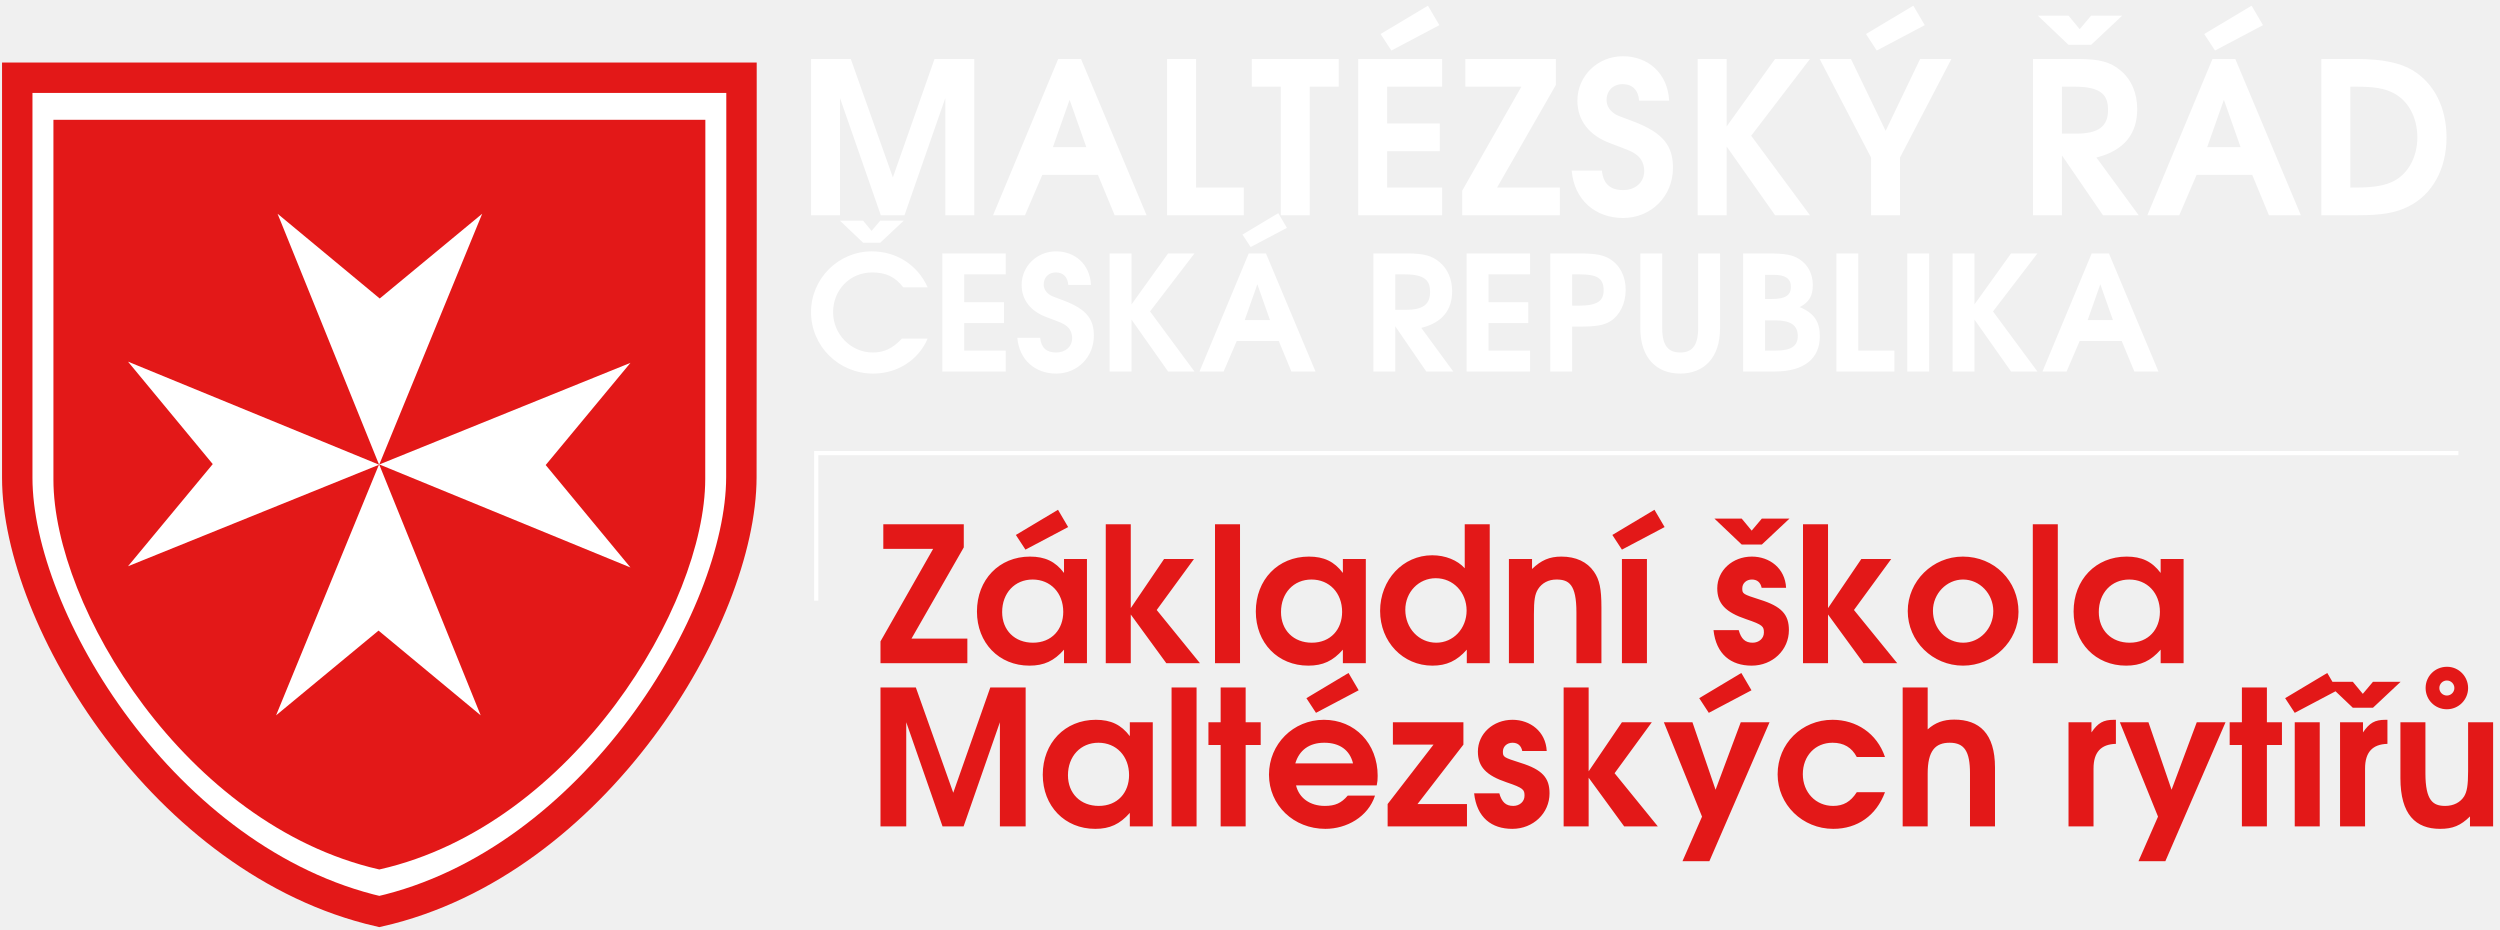
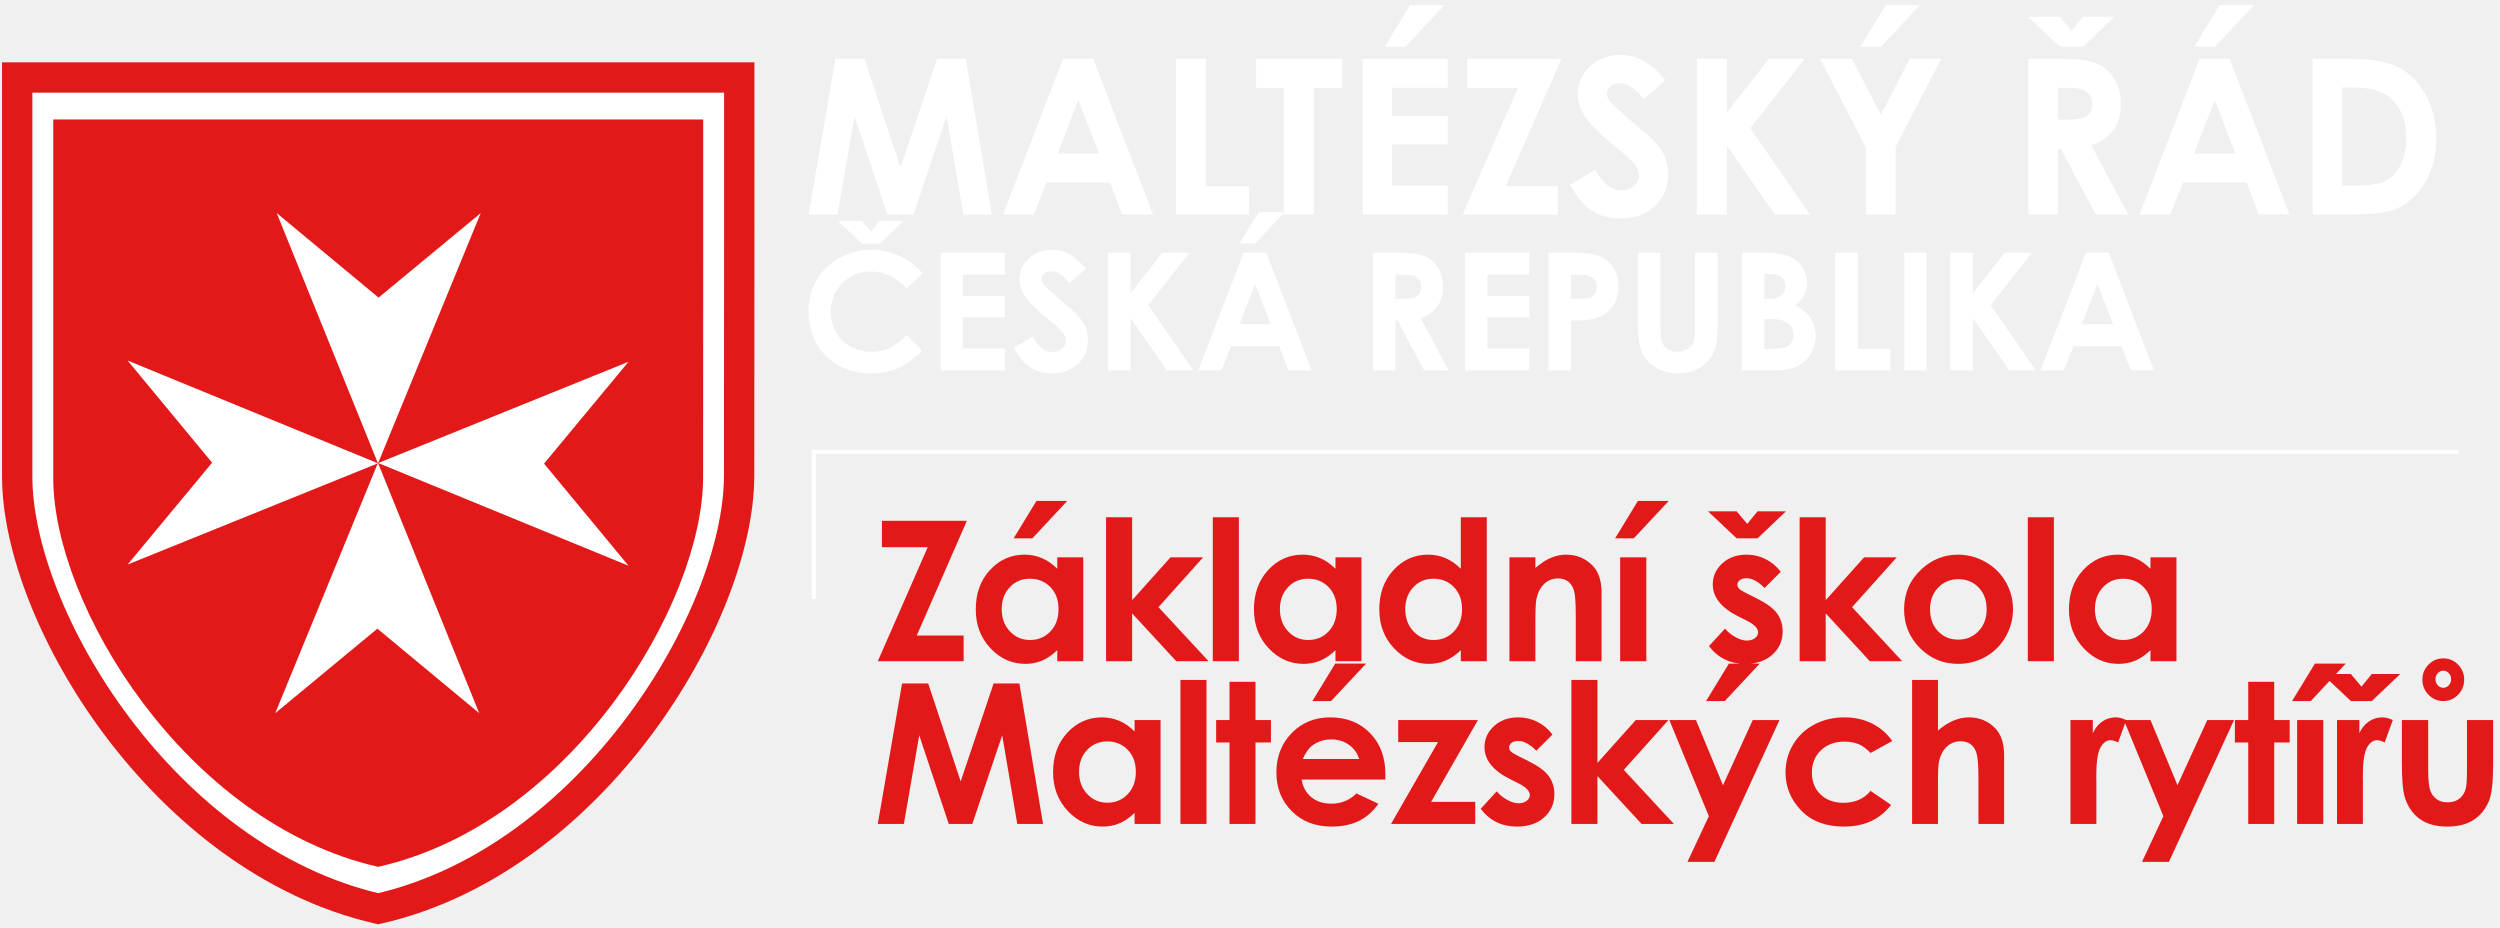
- <svg xmlns="http://www.w3.org/2000/svg" viewBox="-0.5 -8.91 364.30 135.51" width="364.30" height="135.51" role="img">
+ <svg xmlns="http://www.w3.org/2000/svg" viewBox="-0.5 -8.91 365.41 135.51" width="365.41" height="135.51" role="img">
  <g transform="translate(-113.9 -228.2)">
    <path fill-rule="nonzero" fill="#fff" d="M 168.676 352.117 C 200.066 344.965 221.41 309.176 221.438 288.828 C 221.473 264.148 221.457 230.609 221.457 230.609 L 115.91 230.609 C 115.91 230.609 115.902 263.938 115.91 288.914 C 115.914 309.433 137.351 344.914 168.676 352.117 " />
    <path fill="none" stroke-width="4.439" stroke-linejoin="miter" stroke="#e31818" d="M 0.001 -0.001 C 31.43 7.16 52.799 42.992 52.827 63.364 C 52.862 88.074 52.846 121.654 52.846 121.654 L -52.829 121.654 C -52.829 121.654 -52.837 88.285 -52.829 63.279 C -52.825 42.734 -31.361 7.21 0.001 -0.001 Z M 0.001 -0.001 " transform="matrix(0.9987, 0, 0, -0.9987, 168.6748, 352.1157)" />
    <path fill-rule="nonzero" fill="#e31818" d="M 168.676 345.535 C 196.668 339.16 215.699 307.246 215.726 289.101 C 215.754 267.094 215.742 237.188 215.742 237.188 L 121.625 237.188 C 121.625 237.188 121.621 266.91 121.625 289.183 C 121.633 307.476 140.746 339.113 168.676 345.535 " />
    <path fill="none" stroke-width="0.89" stroke-linejoin="miter" stroke="#e31818" d="M -0.001 0.002 C 28.025 6.384 47.08 38.337 47.107 56.504 C 47.134 78.538 47.123 108.481 47.123 108.481 L -47.109 108.481 C -47.109 108.481 -47.113 78.722 -47.109 56.422 C -47.101 38.106 -27.965 6.431 -0.001 0.002 Z M -0.001 0.002 " transform="matrix(0.9987, 0, 0, -0.9987, 168.6768, 345.5367)" />
    <path fill-rule="nonzero" fill="#fff" d="M 168.644 286.941 L 153.629 323.531 L 168.559 311.18 L 183.445 323.531 L 168.644 286.941 " />
    <path fill-rule="nonzero" fill="#fff" d="M 168.648 287.027 L 183.664 250.438 L 168.734 262.789 L 153.848 250.438 L 168.648 287.027 " />
    <path fill-rule="nonzero" fill="#fff" d="M 168.68 286.969 L 205.269 301.984 L 192.918 287.055 L 205.269 272.164 L 168.68 286.969 " />
    <path fill-rule="nonzero" fill="#fff" d="M 168.644 287.008 L 132.051 271.988 L 144.402 286.918 L 132.051 301.805 L 168.644 287.008 " />
  </g>
-   <path fill="#fff" d="M117.684 22.455H121.905V5.385L127.852 22.455H131.302L137.249 5.385V22.455H141.47V-0.315H135.678L129.608 16.94L123.476 -0.315H117.684ZM144.209 22.455H148.862L151.389 16.57H159.492L161.926 22.455H166.579L157.027 -0.315H153.7ZM152.929 12.534 155.363 5.632 157.798 12.534ZM169.565 22.455H180.749V18.419H173.786V-0.315H169.565ZM181.917 3.721H186.138V22.455H190.359V3.721H194.581V-0.315H181.917ZM197.412 22.455H209.644V18.419H201.633V13.119H209.306V9.083H201.633V3.721H209.644V-0.315H197.412ZM200.678 -3.951 202.25 -1.547 209.244 -5.245 207.58 -8.079ZM212.569 22.455H226.804V18.419H217.653L226.218 3.475V-0.315H213.031V3.721H221.196L212.569 18.881ZM228.526 15.954C228.896 20.267 232.008 22.856 236.013 22.856C240.111 22.856 243.285 19.682 243.285 15.553C243.285 12.472 242.022 10.469 237.4 8.744C235.243 7.943 235.181 7.912 234.873 7.727C234.041 7.203 233.61 6.495 233.61 5.663C233.61 4.307 234.565 3.352 235.952 3.352C237.369 3.352 238.232 4.214 238.355 5.755H242.73C242.514 1.75 239.649 -0.715 235.982 -0.715C232.316 -0.715 229.358 2.15 229.358 5.755C229.358 8.62 231.053 10.808 234.103 11.948C237.123 13.088 237.369 13.181 238.047 13.704C238.725 14.228 239.094 15.091 239.094 16.015C239.094 17.648 237.831 18.788 236.013 18.788C234.134 18.788 233.117 17.864 232.932 15.954ZM246.887 22.455H251.108V12.441L258.164 22.455H263.248L254.682 10.87L263.248 -0.315H258.164L251.108 9.514V-0.315H246.887ZM264.662 -0.315 272.149 14.043V22.455H276.37V14.043L283.858 -0.315H279.298L274.275 10.161L269.222 -0.315ZM271.41 -3.951 272.981 -1.547 279.976 -5.245 278.312 -8.079ZM295.745 22.455H299.966V13.735L305.944 22.455H311.151L304.988 14.043C309.087 13.027 310.935 10.531 310.935 6.987C310.935 4.677 310.103 2.705 308.532 1.38C307.053 0.117 305.42 -0.315 302.308 -0.315H295.745ZM296.454 -6.631 300.921 -2.379H304.218L308.748 -6.631H304.218L302.554 -4.659L300.921 -6.631ZM299.966 10.562V3.721H301.846C305.851 3.721 306.683 5.077 306.683 7.111C306.683 9.514 305.297 10.562 302.031 10.562ZM312.411 22.455H317.064L319.59 16.57H327.694L330.128 22.455H334.781L325.229 -0.315H321.901ZM320.7 -3.951 322.271 -1.547 329.265 -5.245 327.601 -8.079ZM321.131 12.534 323.565 5.632 325.999 12.534ZM337.766 22.455H343.066C346.517 22.455 348.581 22.116 350.43 21.192C353.942 19.466 356.007 15.707 356.007 11.116C356.007 6.803 354.22 3.228 351.046 1.318C349.259 0.24 346.548 -0.315 342.973 -0.315H337.766ZM341.987 18.419V3.721H342.819C345.5 3.721 346.948 3.968 348.273 4.646C350.43 5.755 351.755 8.189 351.755 11.116C351.755 13.858 350.491 16.293 348.458 17.402C347.195 18.11 345.438 18.419 342.912 18.419Z M117.684 36.565C117.684 41.524 121.711 45.529 126.74 45.529C130.256 45.529 133.329 43.573 134.679 40.43H130.931C129.534 41.897 128.323 42.456 126.671 42.456C123.504 42.456 120.897 39.801 120.897 36.588C120.897 33.352 123.318 30.791 126.601 30.791C128.603 30.791 129.953 31.443 131.117 32.956H134.679C133.166 29.627 130.07 27.718 126.531 27.718C121.665 27.718 117.684 31.699 117.684 36.565ZM121.898 23.248 125.274 26.461H127.765L131.187 23.248H127.765L126.507 24.738L125.274 23.248ZM136.812 45.226H146.055V42.176H140.002V38.172H145.799V35.122H140.002V31.07H146.055V28.021H136.812ZM147.745 40.314C148.025 43.573 150.376 45.529 153.403 45.529C156.5 45.529 158.898 43.131 158.898 40.011C158.898 37.683 157.943 36.169 154.451 34.865C152.821 34.26 152.774 34.237 152.542 34.097C151.913 33.701 151.587 33.166 151.587 32.537C151.587 31.513 152.309 30.791 153.357 30.791C154.428 30.791 155.079 31.443 155.173 32.607H158.479C158.316 29.581 156.15 27.718 153.38 27.718C150.609 27.718 148.374 29.883 148.374 32.607C148.374 34.772 149.655 36.425 151.96 37.287C154.241 38.148 154.428 38.218 154.94 38.614C155.452 39.01 155.731 39.662 155.731 40.36C155.731 41.594 154.777 42.456 153.403 42.456C151.983 42.456 151.214 41.757 151.075 40.314ZM161.193 45.226H164.383V37.659L169.715 45.226H173.556L167.084 36.472L173.556 28.021H169.715L164.383 35.448V28.021H161.193ZM174.292 45.226H177.807L179.717 40.779H185.84L187.679 45.226H191.195L183.977 28.021H181.463ZM180.555 25.273 181.742 27.089 187.027 24.295 185.77 22.154ZM180.881 37.729 182.72 32.514 184.559 37.729ZM199.627 45.226H202.817V38.637L207.334 45.226H211.269L206.612 38.87C209.709 38.102 211.106 36.216 211.106 33.538C211.106 31.792 210.477 30.302 209.29 29.301C208.172 28.346 206.938 28.021 204.587 28.021H199.627ZM202.817 36.239V31.07H204.237C207.264 31.07 207.893 32.095 207.893 33.632C207.893 35.448 206.845 36.239 204.377 36.239ZM213.215 45.226H222.458V42.176H216.405V38.172H222.202V35.122H216.405V31.07H222.458V28.021H213.215ZM225.405 45.226H228.595V38.684H229.62C232.064 38.684 233.182 38.498 234.136 37.916C235.533 37.054 236.395 35.308 236.395 33.329C236.395 31.35 235.556 29.72 234.066 28.812C233.089 28.23 231.948 28.021 229.666 28.021H225.405ZM228.595 35.634V31.07H229.666C232.111 31.07 233.182 31.559 233.182 33.376C233.182 34.865 232.39 35.634 229.526 35.634ZM238.527 38.917C238.527 43.294 240.949 45.529 244.325 45.529C247.724 45.529 250.145 43.317 250.145 38.917V28.021H246.956V38.917C246.956 41.617 245.931 42.456 244.348 42.456C242.718 42.456 241.717 41.594 241.717 38.917V28.021H238.527ZM253.512 45.226H258.098C262.522 45.226 264.687 43.247 264.687 40.104C264.687 38.055 263.942 36.751 261.754 35.843C263.127 35.122 263.663 34.214 263.663 32.607C263.663 31.001 262.941 29.65 261.707 28.859C260.683 28.207 259.612 28.021 257.051 28.021H253.512ZM256.701 42.176V37.776H258.215C260.426 37.776 261.474 38.498 261.474 40.034C261.474 41.524 260.52 42.176 258.285 42.176ZM256.701 34.656V31.14H258.005C259.658 31.14 260.473 31.699 260.473 32.886C260.473 34.12 259.658 34.656 257.726 34.656ZM267.099 45.226H275.551V42.176H270.289V28.021H267.099ZM277.427 45.226H280.617V28.021H277.427ZM284.03 45.226H287.22V37.659L292.551 45.226H296.393L289.92 36.472L296.393 28.021H292.551L287.22 35.448V28.021H284.03ZM297.129 45.226H300.644L302.553 40.779H308.676L310.516 45.226H314.031L306.814 28.021H304.3ZM303.717 37.729 305.557 32.514 307.396 37.729Z" />
-   <path fill="none" stroke="#fff" stroke-width="0.61" d="M118.44 78.62V57.12H357.74" />
-   <path fill="#e31818" d="M127.804 87.732H140.463V84.143H132.325L139.943 70.853V67.483H128.215V71.072H135.476L127.804 84.554ZM141.861 80.197C141.861 84.773 145.067 88.088 149.506 88.088C151.643 88.088 153.095 87.403 154.548 85.759V87.732H157.891V72.552H154.548V74.579C153.287 72.908 151.78 72.196 149.588 72.196C145.094 72.196 141.861 75.566 141.861 80.197ZM145.533 80.279C145.533 77.511 147.369 75.539 149.972 75.539C152.575 75.539 154.438 77.484 154.438 80.252C154.438 82.772 152.794 84.745 150.026 84.745C147.369 84.745 145.533 82.937 145.533 80.279ZM147.533 69.044 148.93 71.182 155.15 67.894 153.671 65.373ZM160.631 87.732H164.275V80.635L169.454 87.732H174.359L168.056 79.978L173.482 72.552H169.125L164.275 79.704V67.483H160.631ZM176.551 87.732H180.195V67.483H176.551ZM182.497 80.197C182.497 84.773 185.703 88.088 190.142 88.088C192.279 88.088 193.731 87.403 195.184 85.759V87.732H198.527V72.552H195.184V74.579C193.923 72.908 192.416 72.196 190.224 72.196C185.73 72.196 182.497 75.566 182.497 80.197ZM186.169 80.279C186.169 77.511 188.005 75.539 190.608 75.539C193.211 75.539 195.074 77.484 195.074 80.252C195.074 82.772 193.43 84.745 190.662 84.745C188.005 84.745 186.169 82.937 186.169 80.279ZM200.609 80.115C200.609 84.608 203.925 88.088 208.227 88.088C210.282 88.088 211.789 87.403 213.241 85.759V87.732H216.584V67.483H212.94V73.894C211.871 72.716 210.117 72.004 208.199 72.004C203.952 72.004 200.609 75.566 200.609 80.115ZM204.281 79.95C204.281 77.374 206.226 75.347 208.72 75.347C211.268 75.347 213.214 77.402 213.214 80.06C213.214 82.69 211.268 84.745 208.802 84.745C206.254 84.745 204.281 82.635 204.281 79.95ZM219.379 87.732H223.023V80.58C223.023 78.553 223.16 77.676 223.626 76.936C224.202 76.032 225.161 75.539 226.311 75.539C228.12 75.539 229.216 76.251 229.216 80.306V87.732H232.86V79.594C232.86 76.881 232.586 75.566 231.764 74.388C230.778 72.963 229.134 72.196 227.024 72.196C225.298 72.196 224.092 72.716 222.749 74.004V72.552H219.379ZM234.45 69.044 235.847 71.182 242.067 67.894 240.587 65.373ZM235.847 87.732H239.491V72.552H235.847ZM249.191 82.909C249.575 86.444 251.74 88.088 254.754 88.088C257.795 88.088 260.179 85.814 260.179 82.909C260.179 80.663 259.138 79.457 255.959 78.471C253.466 77.676 253.384 77.621 253.384 76.826C253.384 76.087 253.987 75.539 254.781 75.539C255.548 75.539 256.042 75.95 256.206 76.744H259.768C259.631 73.894 257.357 72.196 254.781 72.196C251.959 72.196 249.739 74.223 249.739 76.826C249.739 79.046 250.945 80.306 253.959 81.32C256.398 82.142 256.535 82.389 256.535 83.266C256.535 84.115 255.822 84.745 254.891 84.745C253.822 84.745 253.219 84.197 252.863 82.909ZM249.328 66.661 253.302 70.442H256.233L260.262 66.661H256.233L254.754 68.414L253.302 66.661ZM262.234 87.732H265.879V80.635L271.058 87.732H275.962L269.66 79.978L275.086 72.552H270.729L265.879 79.704V67.483H262.234ZM277.497 80.142C277.497 84.526 281.114 88.088 285.553 88.088C289.964 88.088 293.636 84.526 293.636 80.252C293.636 75.73 290.101 72.196 285.525 72.196C281.114 72.196 277.497 75.785 277.497 80.142ZM281.169 80.087C281.169 77.594 283.169 75.539 285.553 75.539C287.991 75.539 289.964 77.621 289.964 80.142C289.964 82.69 287.991 84.745 285.58 84.745C283.114 84.745 281.169 82.69 281.169 80.087ZM295.719 87.732H299.363V67.483H295.719ZM301.665 80.197C301.665 84.773 304.871 88.088 309.31 88.088C311.447 88.088 312.899 87.403 314.351 85.759V87.732H317.694V72.552H314.351V74.579C313.091 72.908 311.584 72.196 309.392 72.196C304.898 72.196 301.665 75.566 301.665 80.197ZM305.337 80.279C305.337 77.511 307.172 75.539 309.775 75.539C312.379 75.539 314.242 77.484 314.242 80.252C314.242 82.772 312.598 84.745 309.83 84.745C307.172 84.745 305.337 82.937 305.337 80.279Z M127.804 111.515H131.558V96.335L136.846 111.515H139.915L145.204 96.335V111.515H148.958V91.266H143.806L138.408 106.61L132.956 91.266H127.804ZM151.451 103.98C151.451 108.556 154.657 111.871 159.096 111.871C161.233 111.871 162.686 111.186 164.138 109.542V111.515H167.481V96.335H164.138V98.363C162.878 96.691 161.37 95.979 159.178 95.979C154.685 95.979 151.451 99.349 151.451 103.98ZM155.123 104.062C155.123 101.295 156.959 99.322 159.562 99.322C162.165 99.322 164.028 101.267 164.028 104.035C164.028 106.556 162.384 108.528 159.617 108.528C156.959 108.528 155.123 106.72 155.123 104.062ZM170.221 111.515H173.865V91.266H170.221ZM175.592 99.65H177.373V111.515H181.017V99.65H183.209V96.335H181.017V91.266H177.373V96.335H175.592ZM184.415 103.98C184.415 108.419 188.005 111.871 192.635 111.871C195.704 111.871 198.855 110.145 199.869 107.022H195.896C194.964 108.118 194.06 108.528 192.553 108.528C190.388 108.528 188.799 107.378 188.361 105.542H200.116C200.225 105.021 200.253 104.692 200.253 104.144C200.253 99.431 196.937 95.979 192.416 95.979C187.95 95.979 184.415 99.513 184.415 103.98ZM188.251 102.336C188.827 100.39 190.306 99.322 192.471 99.322C194.718 99.322 196.197 100.39 196.663 102.336ZM189.868 92.828 191.265 94.965 197.485 91.677 196.006 89.156ZM201.705 111.515H213.268V108.254H206.062L212.748 99.596V96.335H202.472V99.596H208.391L201.705 108.254ZM214.31 106.693C214.693 110.227 216.858 111.871 219.872 111.871C222.914 111.871 225.298 109.597 225.298 106.693C225.298 104.446 224.256 103.24 221.078 102.254C218.584 101.459 218.502 101.404 218.502 100.61C218.502 99.87 219.105 99.322 219.899 99.322C220.667 99.322 221.16 99.733 221.324 100.527H224.887C224.75 97.678 222.475 95.979 219.899 95.979C217.077 95.979 214.858 98.007 214.858 100.61C214.858 102.829 216.063 104.09 219.077 105.103C221.516 105.925 221.653 106.172 221.653 107.049C221.653 107.898 220.941 108.528 220.009 108.528C218.94 108.528 218.338 107.981 217.981 106.693ZM227.353 111.515H230.997V104.418L236.176 111.515H241.081L234.778 103.761L240.204 96.335H235.847L230.997 103.487V91.266H227.353ZM241.958 96.335 247.52 110.09 244.67 116.585H248.589L257.357 96.335H253.165L249.493 106.172L246.122 96.335ZM247.109 92.828 248.506 94.965 254.726 91.677 253.247 89.156ZM258.535 103.925C258.535 108.337 262.152 111.871 266.646 111.871C270.181 111.871 272.921 109.926 274.181 106.528H270.071C269.167 107.926 268.126 108.528 266.618 108.528C264.098 108.528 262.207 106.556 262.207 103.898C262.207 101.24 264.015 99.322 266.536 99.322C268.18 99.322 269.331 100.007 270.071 101.404H274.181C273.003 97.924 269.989 95.979 266.536 95.979C262.043 95.979 258.535 99.459 258.535 103.925ZM276.757 111.515H280.401V103.816C280.401 100.473 281.525 99.322 283.607 99.322C285.745 99.322 286.567 100.582 286.567 103.761V111.515H290.211V102.939C290.211 97.952 287.909 95.951 284.265 95.951C282.703 95.951 281.497 96.39 280.401 97.376V91.266H276.757ZM300.925 111.515H304.569V103.076C304.569 100.719 305.638 99.541 307.83 99.486V95.979H307.556C305.994 95.979 305.227 96.417 304.268 97.815V96.335H300.925ZM308.405 96.335 313.968 110.09 311.118 116.585H315.036L323.805 96.335H319.613L315.941 106.172L312.57 96.335ZM324.408 99.65H326.189V111.515H329.833V99.65H332.025V96.335H329.833V91.266H326.189V96.335H324.408ZM332.491 92.828 333.889 94.965 340.109 91.677 338.629 89.156ZM333.889 111.515H337.533V96.335H333.889ZM338.382 90.444 342.356 94.225H345.287L349.315 90.444H345.287L343.808 92.197L342.356 90.444ZM340.492 111.515H344.137V103.076C344.137 100.719 345.205 99.541 347.397 99.486V95.979H347.123C345.561 95.979 344.794 96.417 343.835 97.815V96.335H340.492ZM349.288 104.473C349.288 109.816 351.535 111.871 355.07 111.871C356.906 111.871 358.056 111.406 359.426 110.063V111.515H362.797V96.335H359.152V103.487C359.152 105.514 358.988 106.446 358.577 107.131C358.029 108.008 357.043 108.528 355.81 108.528C354.056 108.528 352.932 107.789 352.932 103.761V96.335H349.288ZM352.96 91.348C352.96 93.074 354.33 94.444 356.056 94.444C357.755 94.444 359.152 93.074 359.152 91.348C359.152 89.649 357.782 88.252 356.084 88.252C354.33 88.252 352.96 89.622 352.96 91.348ZM354.96 91.348C354.96 90.745 355.453 90.252 356.056 90.252C356.659 90.252 357.152 90.745 357.152 91.348C357.152 91.951 356.659 92.444 356.056 92.444C355.453 92.444 354.96 91.951 354.96 91.348Z" />
+   <path fill="#fff" d="M121.615 -0.316H125.857L131.12 15.566L136.46 -0.316H140.64L144.479 22.455H140.299L137.854 8.074L133.008 22.455H129.185L124.402 8.074L121.909 22.455H117.684ZM154.881 -0.316H159.278L168.039 22.455H163.534L161.754 17.765H152.466L150.609 22.455H146.104ZM157.11 5.721 154.076 13.539H160.129ZM171.398 -0.316H175.732V18.322H182.048V22.455H171.398ZM183.101 -0.316H195.686V3.957H191.537V22.455H187.141V3.957H183.101ZM198.673 -0.316H211.103V3.926H202.977V8.043H211.103V12.207H202.977V18.198H211.103V22.455H198.673ZM205.608 -8.148H210.608L204.943 -2.08H201.909ZM213.936 -0.316H227.713L219.586 18.291H227.187V22.455H213.271L221.367 3.972H213.936ZM242.93 2.78 239.726 5.613Q238.038 3.26 236.289 3.26Q235.438 3.26 234.896 3.717Q234.354 4.173 234.354 4.746Q234.354 5.319 234.741 5.83Q235.267 6.511 237.914 8.755Q240.391 10.83 240.917 11.372Q242.233 12.703 242.783 13.918Q243.332 15.133 243.332 16.573Q243.332 19.375 241.397 21.201Q239.462 23.028 236.351 23.028Q233.921 23.028 232.117 21.836Q230.314 20.644 229.029 18.09L232.667 15.892Q234.308 18.91 236.444 18.91Q237.558 18.91 238.317 18.26Q239.075 17.61 239.075 16.759Q239.075 15.985 238.503 15.21Q237.93 14.437 235.979 12.842Q232.264 9.808 231.181 8.159Q230.097 6.511 230.097 4.87Q230.097 2.502 231.9 0.807Q233.704 -0.888 236.351 -0.888Q238.054 -0.888 239.594 -0.099Q241.134 0.691 242.93 2.78ZM247.512 -0.316H251.893V7.517L258.069 -0.316H263.286L255.329 9.839L264.06 22.455H258.92L251.893 12.347V22.455H247.512ZM265.515 -0.316H270.174L274.415 7.858L278.626 -0.316H283.223L276.567 12.594V22.455H272.202V12.594ZM275.112 -8.148H280.112L274.446 -2.08H271.412ZM295.963 -0.316H300.561Q304.338 -0.316 305.94 0.358Q307.542 1.031 308.517 2.595Q309.492 4.158 309.492 6.294Q309.492 8.539 308.417 10.048Q307.341 11.557 305.174 12.331L310.56 22.455H305.824L300.7 12.811H300.298V22.455H295.963ZM300.298 8.585H301.66Q303.734 8.585 304.516 8.043Q305.297 7.502 305.297 6.248Q305.297 5.505 304.91 4.955Q304.523 4.406 303.873 4.166Q303.223 3.926 301.489 3.926H300.298ZM295.932 -6.461H300.576L302.294 -4.418L303.966 -6.461H308.579L303.966 -2.08H300.576ZM320.994 -0.316H325.39L334.152 22.455H329.647L327.867 17.765H318.579L316.721 22.455H312.217ZM323.223 5.721 320.189 13.539H326.241ZM323.92 -8.148H328.919L323.254 -2.08H320.22ZM337.526 -0.316H342.665Q347.634 -0.316 350.049 0.915Q352.464 2.146 354.027 4.917Q355.591 7.687 355.591 11.387Q355.591 14.019 354.716 16.224Q353.842 18.43 352.301 19.885Q350.761 21.34 348.966 21.898Q347.17 22.455 342.743 22.455H337.526ZM341.845 3.864V18.214H343.857Q346.829 18.214 348.168 17.532Q349.507 16.851 350.359 15.242Q351.21 13.632 351.21 11.279Q351.21 7.656 349.182 5.66Q347.356 3.864 343.316 3.864Z M134.352 31.049 132.059 33.237Q129.72 30.769 126.795 30.769Q124.327 30.769 122.637 32.453Q120.947 34.138 120.947 36.605Q120.947 38.325 121.696 39.658Q122.444 40.992 123.813 41.752Q125.181 42.512 126.854 42.512Q128.281 42.512 129.462 41.98Q130.644 41.448 132.059 40.044L134.281 42.36Q132.375 44.22 130.679 44.94Q128.983 45.659 126.807 45.659Q122.795 45.659 120.239 43.115Q117.684 40.571 117.684 36.594Q117.684 34.02 118.847 32.02Q120.011 30.02 122.181 28.804Q124.351 27.587 126.854 27.587Q128.983 27.587 130.954 28.488Q132.925 29.389 134.352 31.049ZM121.988 23.4H125.497L126.795 24.944L128.059 23.4H131.544L128.059 26.71H125.497ZM136.989 28.02H146.382V31.225H140.241V34.336H146.382V37.483H140.241V42.01H146.382V45.226H136.989ZM158.214 30.359 155.792 32.5Q154.518 30.722 153.196 30.722Q152.552 30.722 152.143 31.067Q151.734 31.412 151.734 31.845Q151.734 32.278 152.026 32.664Q152.424 33.178 154.424 34.874Q156.295 36.442 156.693 36.851Q157.687 37.857 158.103 38.775Q158.518 39.694 158.518 40.781Q158.518 42.898 157.056 44.279Q155.594 45.659 153.243 45.659Q151.406 45.659 150.043 44.758Q148.681 43.858 147.71 41.928L150.459 40.267Q151.698 42.547 153.313 42.547Q154.155 42.547 154.728 42.056Q155.301 41.565 155.301 40.922Q155.301 40.337 154.868 39.752Q154.436 39.167 152.962 37.962Q150.155 35.67 149.336 34.424Q148.517 33.178 148.517 31.939Q148.517 30.149 149.88 28.868Q151.242 27.587 153.243 27.587Q154.529 27.587 155.693 28.184Q156.857 28.78 158.214 30.359ZM161.436 28.02H164.747V33.939L169.414 28.02H173.356L167.343 35.693L173.94 45.226H170.057L164.747 37.588V45.226H161.436ZM181.269 28.02H184.591L191.211 45.226H187.807L186.462 41.682H179.444L178.04 45.226H174.637ZM182.953 32.582 180.66 38.489H185.234ZM183.479 22.101H187.257L182.976 26.687H180.684ZM200.195 28.02H203.669Q206.523 28.02 207.733 28.529Q208.944 29.038 209.681 30.219Q210.418 31.4 210.418 33.015Q210.418 34.711 209.605 35.851Q208.792 36.992 207.154 37.576L211.225 45.226H207.646L203.774 37.939H203.47V45.226H200.195ZM203.47 34.746H204.499Q206.066 34.746 206.657 34.336Q207.248 33.927 207.248 32.98Q207.248 32.418 206.955 32.003Q206.663 31.587 206.172 31.406Q205.68 31.225 204.37 31.225H203.47ZM213.64 28.02H223.033V31.225H216.892V34.336H223.033V37.483H216.892V42.01H223.033V45.226H213.64ZM225.835 28.02H229.309Q232.128 28.02 233.373 28.541Q234.619 29.061 235.338 30.225Q236.058 31.389 236.058 33.015Q236.058 34.816 235.116 36.009Q234.174 37.202 232.56 37.67Q231.613 37.939 229.11 37.939V45.226H225.835ZM229.11 34.746H230.151Q231.379 34.746 231.858 34.57Q232.338 34.395 232.613 33.991Q232.888 33.588 232.888 33.015Q232.888 32.02 232.116 31.564Q231.554 31.225 230.034 31.225H229.11ZM238.906 28.02H242.193V39.155Q242.193 40.594 242.444 41.191Q242.696 41.787 243.275 42.144Q243.854 42.501 244.673 42.501Q245.538 42.501 246.164 42.103Q246.79 41.705 247.03 41.091Q247.269 40.477 247.269 38.746V28.02H250.556V38.278Q250.556 40.875 250.264 41.881Q249.971 42.887 249.147 43.822Q248.322 44.758 247.246 45.209Q246.17 45.659 244.743 45.659Q242.871 45.659 241.485 44.799Q240.099 43.939 239.503 42.647Q238.906 41.354 238.906 38.278ZM254.118 45.226V28.02H256.82Q259.171 28.02 260.259 28.324Q261.803 28.733 262.715 29.845Q263.628 30.956 263.628 32.465Q263.628 33.447 263.212 34.249Q262.797 35.05 261.861 35.752Q263.429 36.489 264.154 37.594Q264.879 38.699 264.879 40.208Q264.879 41.659 264.131 42.852Q263.382 44.045 262.201 44.635Q261.019 45.226 258.937 45.226ZM257.393 31.143V34.769H258.107Q259.3 34.769 259.879 34.266Q260.458 33.763 260.458 32.898Q260.458 32.09 259.908 31.617Q259.358 31.143 258.235 31.143ZM257.393 37.693V42.103H258.212Q260.247 42.103 260.955 41.588Q261.663 41.074 261.663 40.091Q261.663 38.98 260.832 38.337Q260.002 37.693 258.072 37.693ZM267.774 28.02H271.05V42.103H275.822V45.226H267.774ZM277.84 28.02H281.092V45.226H277.84ZM284.56 28.02H287.87V33.939L292.537 28.02H296.479L290.467 35.693L297.064 45.226H293.18L287.87 37.588V45.226H284.56ZM304.392 28.02H307.714L314.334 45.226H310.931L309.586 41.682H302.567L301.164 45.226H297.76ZM306.077 32.582 303.784 38.489H308.357Z" />
+   <path fill="none" stroke="#fff" stroke-width="0.61" d="M118.44 78.62V57.12H358.84" />
+   <path fill="#e31818" d="M128.404 67.208H140.822L133.497 83.979H140.347V87.732H127.804L135.101 71.073H128.404ZM154.036 72.552H157.832V87.732H154.036V86.128Q152.92 87.188 151.797 87.655Q150.674 88.123 149.362 88.123Q146.418 88.123 144.269 85.841Q142.121 83.56 142.121 80.17Q142.121 76.654 144.2 74.407Q146.279 72.161 149.251 72.161Q150.618 72.161 151.818 72.677Q153.018 73.193 154.036 74.226ZM150.032 75.677Q148.26 75.677 147.088 76.926Q145.916 78.174 145.916 80.128Q145.916 82.095 147.109 83.365Q148.302 84.635 150.046 84.635Q151.846 84.635 153.032 83.386Q154.218 82.137 154.218 80.114Q154.218 78.133 153.032 76.905Q151.846 75.677 150.032 75.677ZM150.995 64.305H155.501L150.395 69.775H147.66ZM161.167 66.691H164.977V78.816L170.586 72.552H175.357L168.827 79.835L176.153 87.732H171.423L164.977 80.742V87.732H161.167ZM176.768 66.691H180.577V87.732H176.768ZM194.698 72.552H198.494V87.732H194.698V86.128Q193.582 87.188 192.459 87.655Q191.336 88.123 190.024 88.123Q187.08 88.123 184.931 85.841Q182.783 83.56 182.783 80.17Q182.783 76.654 184.862 74.407Q186.941 72.161 189.912 72.161Q191.28 72.161 192.48 72.677Q193.68 73.193 194.698 74.226ZM190.694 75.677Q188.922 75.677 187.75 76.926Q186.578 78.174 186.578 80.128Q186.578 82.095 187.771 83.365Q188.964 84.635 190.708 84.635Q192.508 84.635 193.694 83.386Q194.88 82.137 194.88 80.114Q194.88 78.133 193.694 76.905Q192.508 75.677 190.694 75.677ZM213.019 66.691H216.815V87.732H213.019V86.128Q211.903 87.188 210.78 87.655Q209.657 88.123 208.345 88.123Q205.401 88.123 203.253 85.841Q201.104 83.56 201.104 80.17Q201.104 76.654 203.183 74.407Q205.262 72.161 208.234 72.161Q209.601 72.161 210.801 72.677Q212.001 73.193 213.019 74.226ZM209.015 75.677Q207.243 75.677 206.071 76.926Q204.899 78.174 204.899 80.128Q204.899 82.095 206.092 83.365Q207.285 84.635 209.029 84.635Q210.829 84.635 212.015 83.386Q213.201 82.137 213.201 80.114Q213.201 78.133 212.015 76.905Q210.829 75.677 209.015 75.677ZM220.123 72.552H223.918V74.1Q225.215 73.012 226.269 72.586Q227.322 72.161 228.424 72.161Q230.685 72.161 232.262 73.737Q233.587 75.077 233.587 77.7V87.732H229.82V81.077Q229.82 78.356 229.576 77.463Q229.331 76.57 228.725 76.103Q228.118 75.635 227.225 75.635Q226.066 75.635 225.236 76.409Q224.406 77.184 224.085 78.551Q223.918 79.263 223.918 81.635V87.732H220.123ZM236.309 72.552H240.132V87.732H236.309ZM238.904 64.305H243.411L238.304 69.775H235.57ZM259.78 74.672 257.422 77.03Q255.985 75.607 254.813 75.607Q254.171 75.607 253.808 75.879Q253.445 76.151 253.445 76.556Q253.445 76.863 253.676 77.121Q253.906 77.379 254.813 77.826L256.208 78.523Q258.413 79.612 259.236 80.742Q260.059 81.872 260.059 83.393Q260.059 85.416 258.573 86.769Q257.087 88.123 254.59 88.123Q251.269 88.123 249.287 85.528L251.632 82.974Q252.301 83.756 253.201 84.237Q254.101 84.718 254.799 84.718Q255.552 84.718 256.013 84.356Q256.473 83.993 256.473 83.518Q256.473 82.639 254.813 81.802L253.529 81.16Q249.846 79.305 249.846 76.514Q249.846 74.714 251.234 73.438Q252.622 72.161 254.785 72.161Q256.264 72.161 257.568 72.81Q258.873 73.459 259.78 74.672ZM249.148 65.826H253.334L254.883 67.668L256.389 65.826H260.547L256.389 69.775H253.334ZM262.544 66.691H266.353V78.816L271.962 72.552H276.734L270.204 79.835L277.529 87.732H272.799L266.353 80.742V87.732H262.544ZM285.679 72.161Q287.827 72.161 289.718 73.235Q291.609 74.31 292.669 76.151Q293.729 77.993 293.729 80.128Q293.729 82.277 292.662 84.146Q291.595 86.016 289.753 87.069Q287.911 88.123 285.693 88.123Q282.428 88.123 280.118 85.8Q277.809 83.477 277.809 80.156Q277.809 76.598 280.418 74.226Q282.707 72.161 285.679 72.161ZM285.735 75.747Q283.962 75.747 282.784 76.981Q281.604 78.216 281.604 80.142Q281.604 82.123 282.769 83.351Q283.935 84.579 285.721 84.579Q287.507 84.579 288.692 83.337Q289.878 82.095 289.878 80.142Q289.878 78.189 288.713 76.968Q287.548 75.747 285.735 75.747ZM295.893 66.691H299.702V87.732H295.893ZM313.824 72.552H317.619V87.732H313.824V86.128Q312.708 87.188 311.584 87.655Q310.461 88.123 309.15 88.123Q306.206 88.123 304.057 85.841Q301.908 83.56 301.908 80.17Q301.908 76.654 303.987 74.407Q306.066 72.161 309.038 72.161Q310.405 72.161 311.605 72.677Q312.805 73.193 313.824 74.226ZM309.819 75.677Q308.047 75.677 306.875 76.926Q305.703 78.174 305.703 80.128Q305.703 82.095 306.896 83.365Q308.089 84.635 309.833 84.635Q311.633 84.635 312.819 83.386Q314.005 82.137 314.005 80.114Q314.005 78.133 312.819 76.905Q311.633 75.677 309.819 75.677Z M131.348 90.991H135.171L139.915 105.306L144.729 90.991H148.496L151.956 111.515H148.189L145.984 98.553L141.617 111.515H138.171L133.859 98.553L131.613 111.515H127.804ZM165.338 96.335H169.133V111.515H165.338V109.911Q164.222 110.971 163.099 111.439Q161.976 111.906 160.664 111.906Q157.72 111.906 155.571 109.625Q153.423 107.343 153.423 103.953Q153.423 100.437 155.501 98.19Q157.58 95.944 160.552 95.944Q161.92 95.944 163.12 96.46Q164.32 96.977 165.338 98.009ZM161.334 99.46Q159.562 99.46 158.39 100.709Q157.218 101.958 157.218 103.911Q157.218 105.878 158.411 107.148Q159.603 108.418 161.348 108.418Q163.148 108.418 164.333 107.169Q165.519 105.92 165.519 103.897Q165.519 101.916 164.333 100.688Q163.148 99.46 161.334 99.46ZM172.037 90.475H175.846V111.515H172.037ZM179.21 90.74H183.005V96.335H185.265V99.614H183.005V111.515H179.21V99.614H177.256V96.335H179.21ZM201.982 105.027H189.745Q190.01 106.646 191.161 107.602Q192.312 108.557 194.098 108.557Q196.233 108.557 197.768 107.064L200.977 108.571Q199.777 110.273 198.103 111.09Q196.429 111.906 194.126 111.906Q190.554 111.906 188.308 109.653Q186.062 107.399 186.062 104.009Q186.062 100.534 188.301 98.239Q190.54 95.944 193.917 95.944Q197.503 95.944 199.749 98.239Q201.996 100.534 201.996 104.302ZM198.159 102.027Q197.782 100.758 196.673 99.962Q195.563 99.167 194.098 99.167Q192.508 99.167 191.308 100.06Q190.554 100.618 189.912 102.027ZM194.656 88.089H199.163L194.056 93.558H191.322ZM203.867 96.335H215.517L208.68 108.292H215.126V111.515H202.82L209.685 99.558H203.867ZM226.415 98.456 224.057 100.814Q222.62 99.39 221.448 99.39Q220.806 99.39 220.444 99.662Q220.081 99.934 220.081 100.339Q220.081 100.646 220.311 100.904Q220.541 101.162 221.448 101.609L222.843 102.306Q225.048 103.395 225.871 104.525Q226.694 105.655 226.694 107.176Q226.694 109.199 225.208 110.552Q223.722 111.906 221.225 111.906Q217.904 111.906 215.923 109.311L218.267 106.757Q218.937 107.539 219.837 108.02Q220.737 108.501 221.434 108.501Q222.188 108.501 222.648 108.139Q223.108 107.776 223.108 107.302Q223.108 106.422 221.448 105.585L220.165 104.944Q216.481 103.088 216.481 100.297Q216.481 98.497 217.869 97.221Q219.258 95.944 221.42 95.944Q222.899 95.944 224.204 96.593Q225.508 97.242 226.415 98.456ZM229.179 90.475H232.988V102.6L238.597 96.335H243.369L236.839 103.618L244.164 111.515H239.434L232.988 104.525V111.515H229.179ZM243.496 96.335H247.389L251.337 105.864L255.691 96.335H259.597L250.082 117.068H246.147L249.272 110.385ZM252.202 88.089H256.709L251.602 93.558H248.868ZM276.077 99.404 272.909 101.148Q272.017 100.213 271.144 99.851Q270.272 99.488 269.1 99.488Q266.966 99.488 265.647 100.765Q264.329 102.041 264.329 104.037Q264.329 105.976 265.598 107.204Q266.868 108.432 268.933 108.432Q271.486 108.432 272.909 106.688L275.909 108.739Q273.468 111.906 269.017 111.906Q265.012 111.906 262.745 109.534Q260.478 107.162 260.478 103.981Q260.478 101.776 261.58 99.921Q262.682 98.065 264.656 97.004Q266.631 95.944 269.072 95.944Q271.333 95.944 273.133 96.844Q274.933 97.744 276.077 99.404ZM278.98 90.475H282.761V97.87Q283.878 96.907 285.008 96.425Q286.138 95.944 287.296 95.944Q289.556 95.944 291.105 97.507Q292.431 98.86 292.431 101.483V111.515H288.677V104.86Q288.677 102.223 288.426 101.288Q288.175 100.353 287.568 99.893Q286.961 99.432 286.068 99.432Q284.91 99.432 284.08 100.2Q283.25 100.967 282.929 102.293Q282.761 102.976 282.761 105.418V111.515H278.98ZM302.13 96.335H305.395V98.246Q305.925 97.116 306.804 96.53Q307.683 95.944 308.73 95.944Q309.469 95.944 310.279 96.335L309.093 99.614Q308.423 99.279 307.99 99.279Q307.111 99.279 306.504 100.367Q305.897 101.455 305.897 104.637L305.911 105.376V111.515H302.13ZM309.931 96.335H313.824L317.772 105.864L322.126 96.335H326.032L316.517 117.068H312.582L315.707 110.385ZM328.113 90.74H331.908V96.335H334.168V99.614H331.908V111.515H328.113V99.614H326.159V96.335H328.113ZM335.258 96.335H339.081V111.515H335.258ZM337.853 88.089H342.36L337.253 93.558H334.518ZM341.091 96.335H344.356V98.246Q344.886 97.116 345.765 96.53Q346.644 95.944 347.691 95.944Q348.43 95.944 349.24 96.335L348.053 99.614Q347.384 99.279 346.951 99.279Q346.072 99.279 345.465 100.367Q344.858 101.455 344.858 104.637L344.872 105.376V111.515H341.091ZM338.928 89.609H343.114L344.663 91.451L346.17 89.609H350.328L346.17 93.558H343.114ZM350.566 96.335H354.417V103.646Q354.417 105.781 354.71 106.611Q355.003 107.441 355.652 107.901Q356.301 108.362 357.25 108.362Q358.198 108.362 358.861 107.909Q359.524 107.455 359.845 106.576Q360.082 105.92 360.082 103.772V96.335H363.905V102.767Q363.905 106.743 363.277 108.209Q362.51 109.994 361.017 110.95Q359.524 111.906 357.222 111.906Q354.724 111.906 353.182 110.79Q351.641 109.674 351.013 107.678Q350.566 106.297 350.566 102.655ZM356.622 87.321Q357.891 87.321 358.784 88.235Q359.677 89.149 359.677 90.433Q359.677 91.73 358.777 92.644Q357.877 93.558 356.622 93.558Q355.366 93.558 354.466 92.644Q353.566 91.73 353.566 90.433Q353.566 89.149 354.459 88.235Q355.352 87.321 356.622 87.321ZM356.622 89.121Q356.147 89.121 355.812 89.484Q355.478 89.847 355.478 90.363Q355.478 90.893 355.819 91.256Q356.161 91.619 356.622 91.619Q357.082 91.619 357.424 91.256Q357.766 90.893 357.766 90.363Q357.766 89.847 357.431 89.484Q357.096 89.121 356.622 89.121Z" />
</svg>
